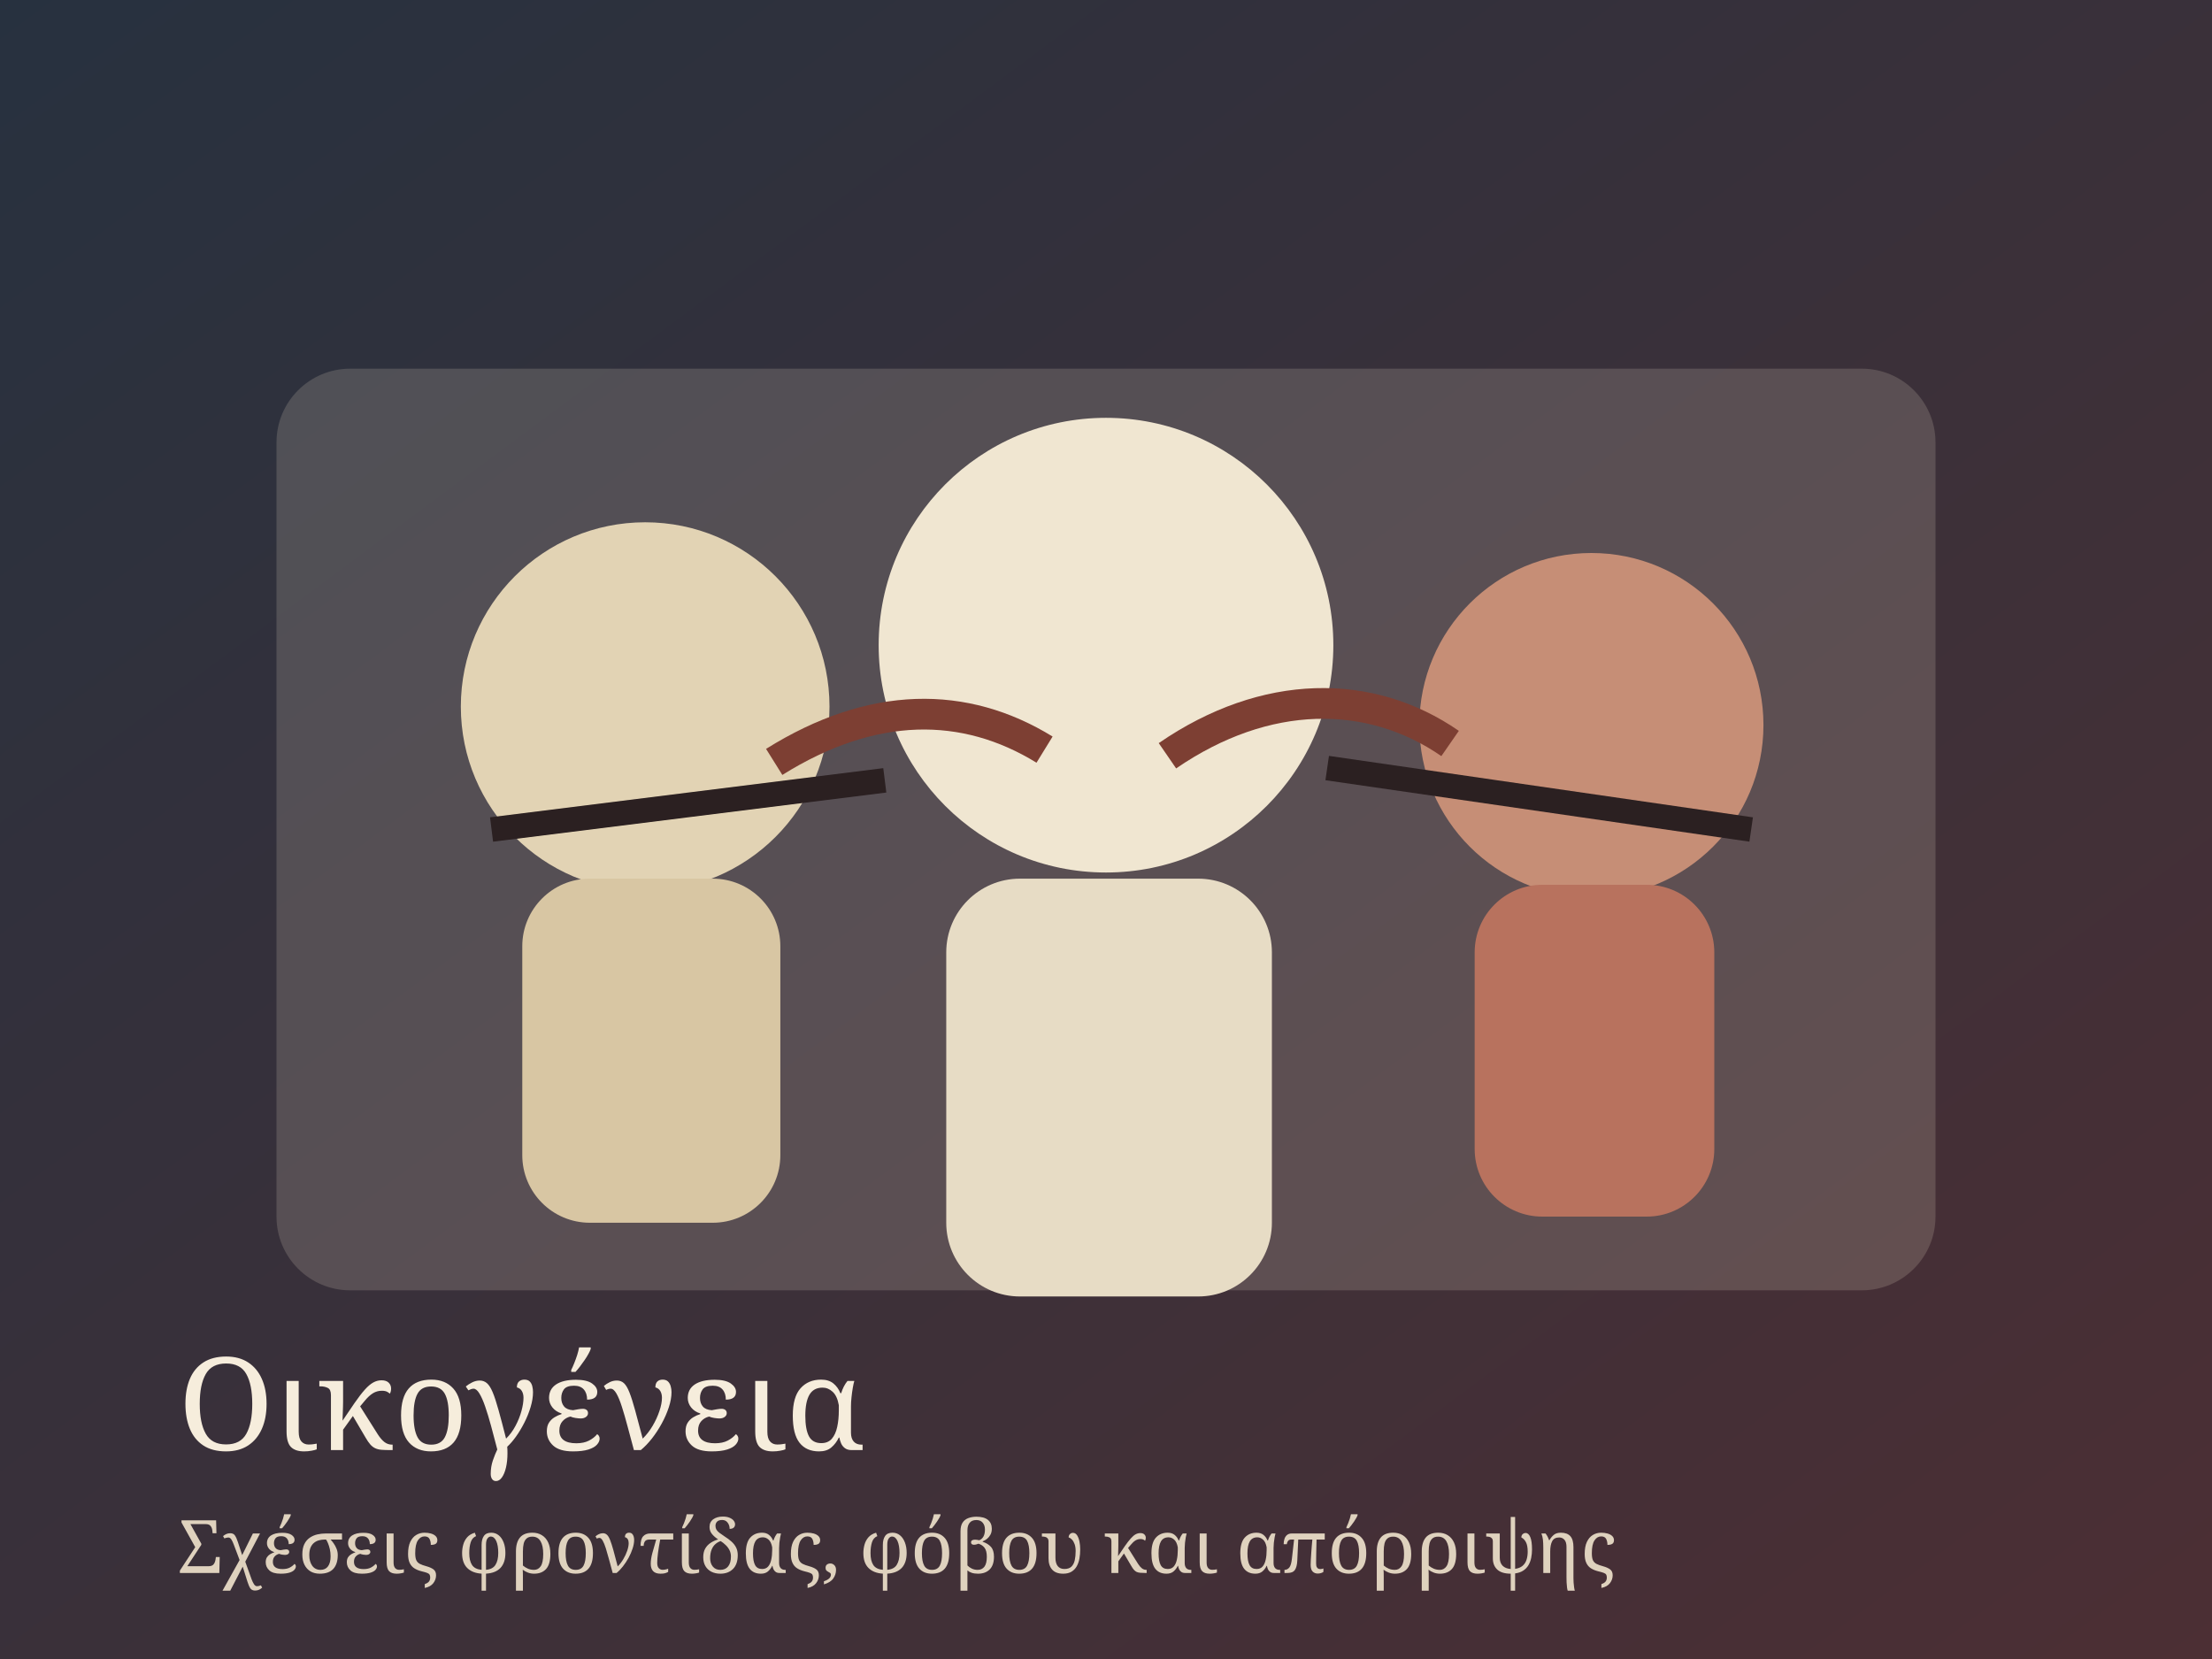
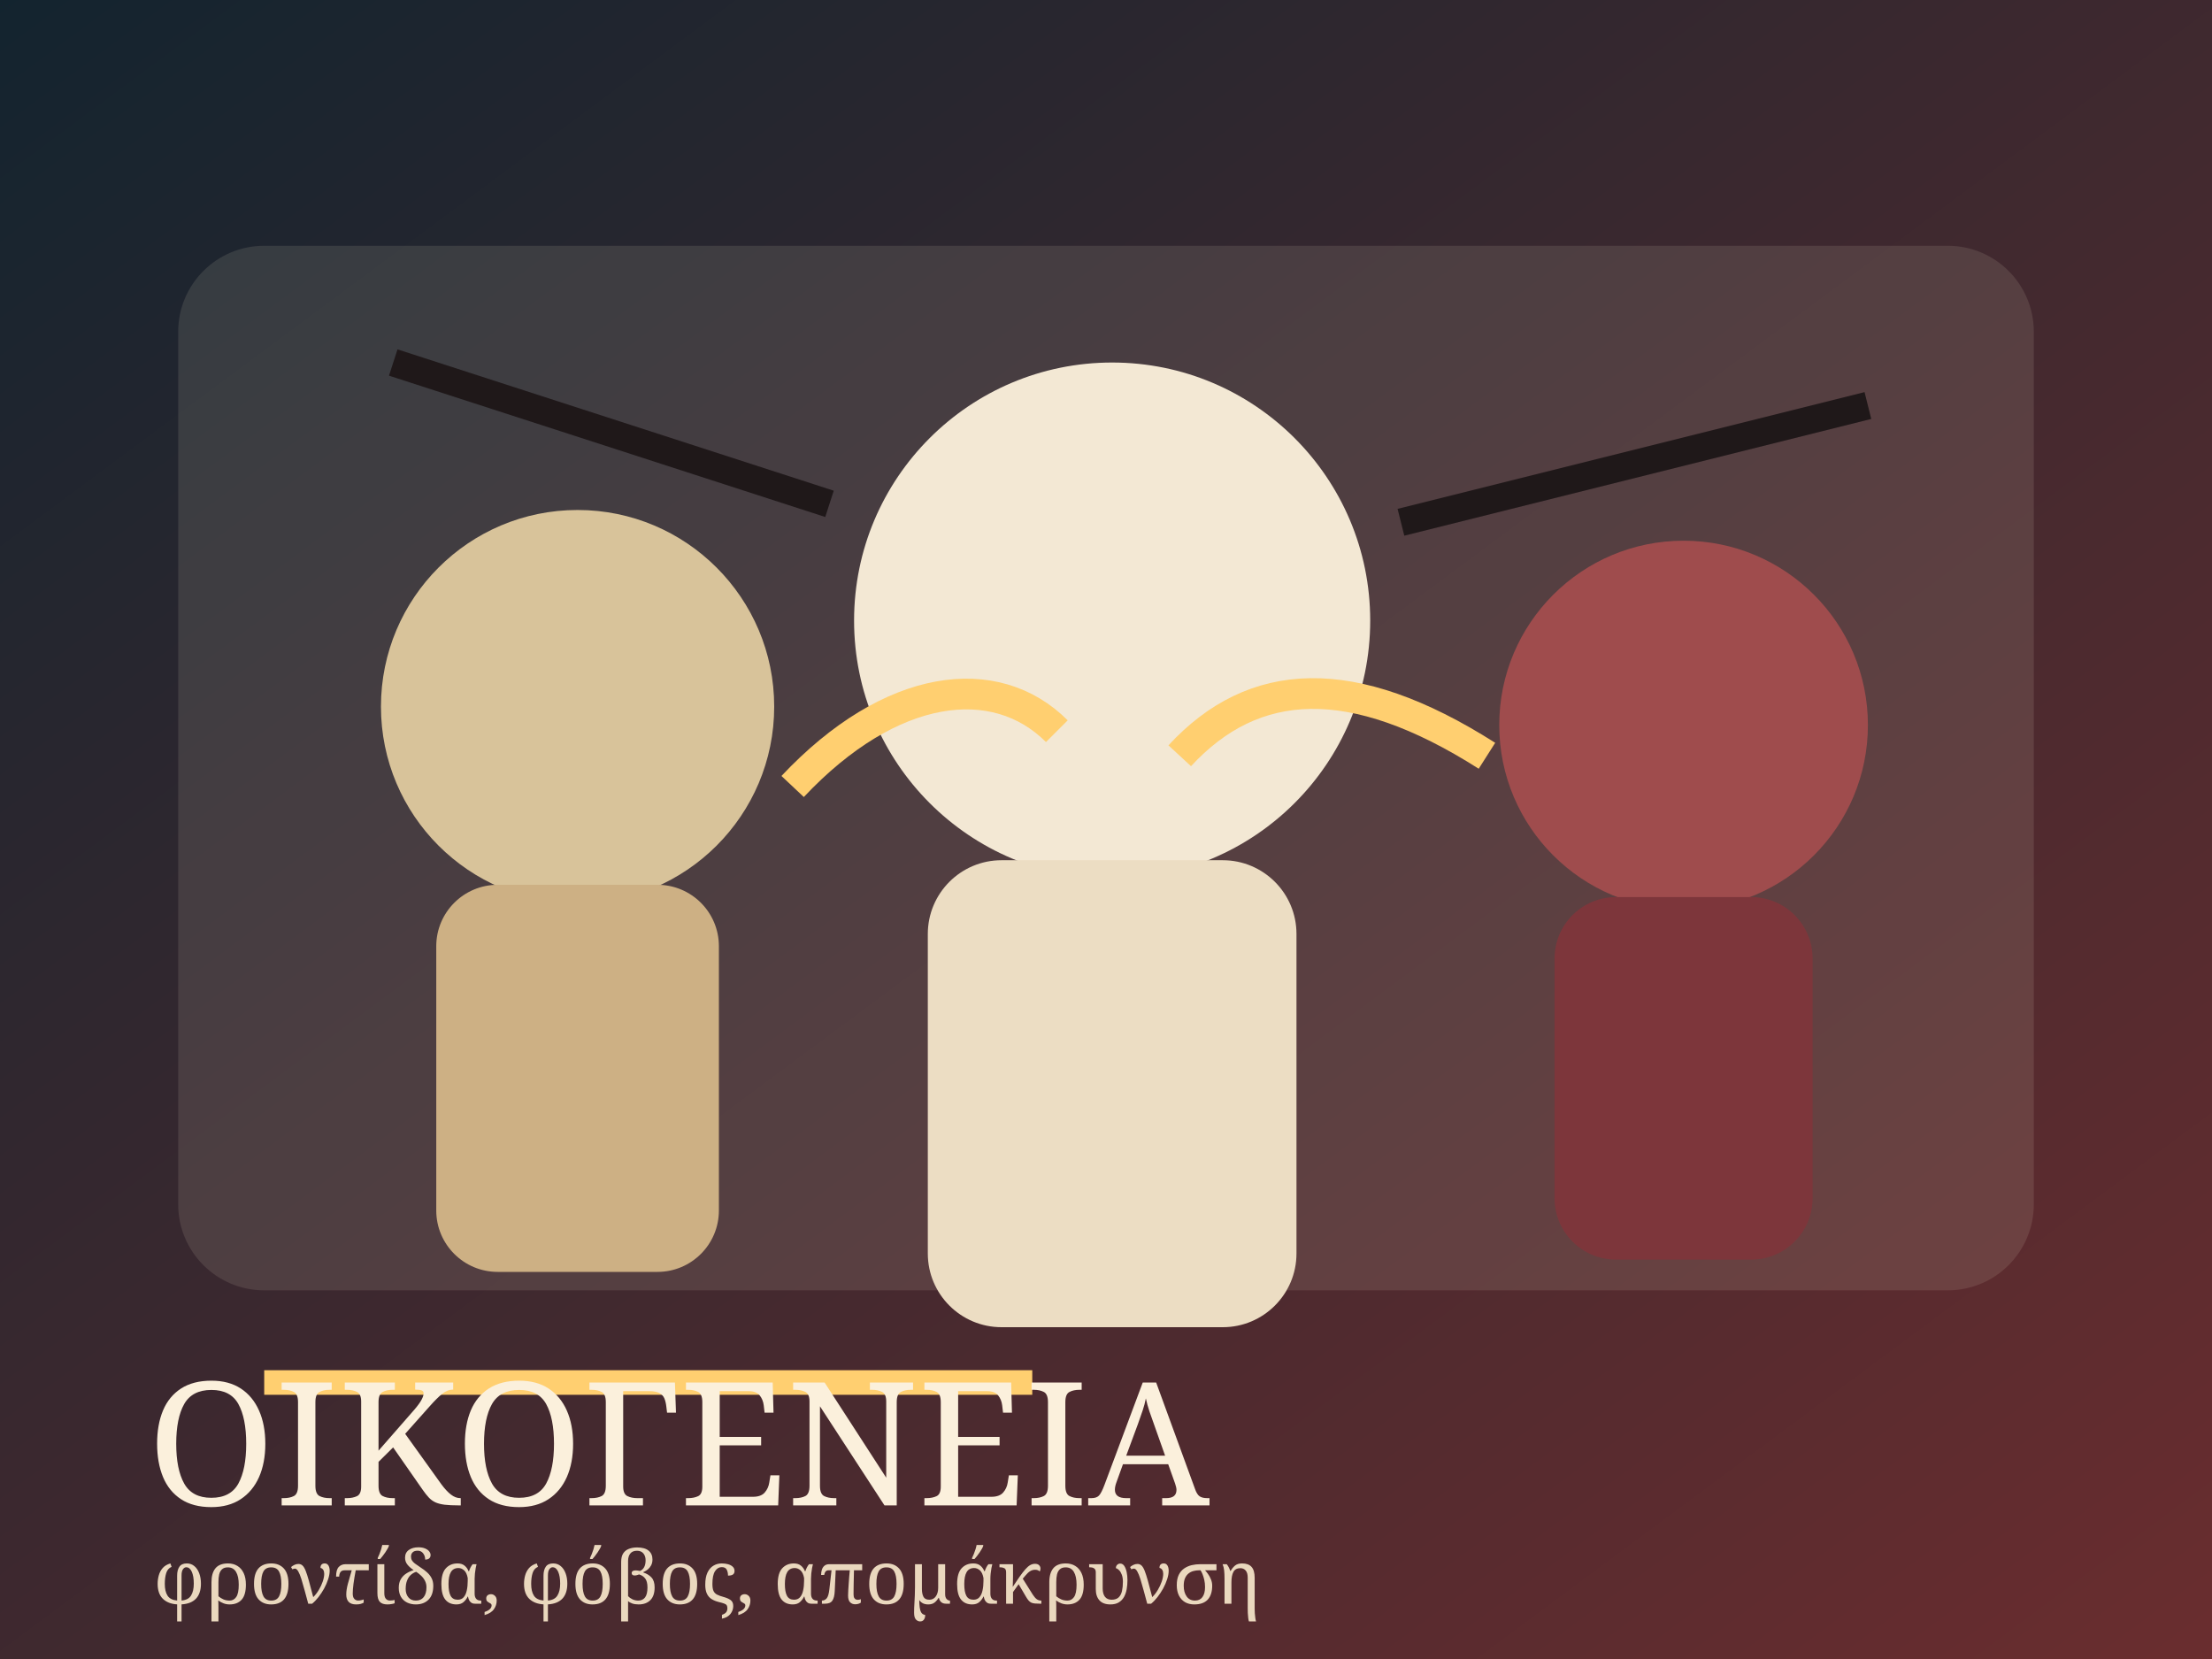
<svg xmlns="http://www.w3.org/2000/svg" width="720" height="540" viewBox="0 0 720 540">
  <defs>
    <linearGradient id="bg" x1="0" y1="0" x2="1" y2="1">
-       <stop offset="0" stop-color="#27313f" />
-       <stop offset="1" stop-color="#4c2f34" />
+       <stop offset="0" stop-color="#13242f" />
+       <stop offset="1" stop-color="#6a2d2f" />
    </linearGradient>
  </defs>
  <rect width="720" height="540" fill="url(#bg)" />
-   <rect x="90" y="120" width="540" height="300" rx="24" fill="#e7dcc5" opacity="0.18" />
-   <circle cx="210" cy="230" r="60" fill="#e2d3b4" />
-   <rect x="170" y="286" width="84" height="112" rx="22" fill="#d8c6a3" />
-   <circle cx="360" cy="210" r="74" fill="#f0e6d1" />
-   <rect x="308" y="286" width="106" height="136" rx="24" fill="#e7dcc5" />
-   <circle cx="518" cy="236" r="56" fill="#c68e76" />
-   <rect x="480" y="288" width="78" height="108" rx="22" fill="#b8725e" />
-   <path d="M252 248 C284 228, 314 228, 340 244" stroke="#7d3f33" stroke-width="10" fill="none" />
-   <path d="M380 246 C412 224, 446 224, 472 242" stroke="#7d3f33" stroke-width="10" fill="none" />
-   <line x1="288" y1="254" x2="160" y2="270" stroke="#2b2021" stroke-width="8" />
-   <line x1="432" y1="250" x2="570" y2="270" stroke="#2b2021" stroke-width="8" />
-   <text x="58" y="472" font-size="42" fill="#f6eddc" font-family="Georgia">Οικογένεια</text>
-   <text x="58" y="512" font-size="24" fill="#dfd2be" font-family="Georgia">Σχέσεις φροντίδας, φόβου και απόρριψης</text>
+   <rect x="58" y="80" width="604" height="340" rx="28" fill="#f2e4cb" opacity="0.12" />
+   <circle cx="188" cy="230" r="64" fill="#d8c39a" />
+   <rect x="142" y="288" width="92" height="126" rx="20" fill="#cdb084" />
+   <circle cx="362" cy="202" r="84" fill="#f3e8d4" />
+   <rect x="302" y="280" width="120" height="152" rx="24" fill="#ecddc3" />
+   <circle cx="548" cy="236" r="60" fill="#9f4c4d" />
+   <rect x="506" y="292" width="84" height="118" rx="20" fill="#7d363b" />
+   <path d="M258 256 C290 222, 324 218, 344 238" stroke="#ffcf70" stroke-width="10" fill="none" />
+   <path d="M384 246 C408 220, 440 218, 484 246" stroke="#ffcf70" stroke-width="10" fill="none" />
+   <path d="M270 164 L128 118" stroke="#1f1819" stroke-width="9" />
+   <path d="M456 170 L608 132" stroke="#1f1819" stroke-width="9" />
+   <path d="M86 450 L336 450" stroke="#ffcf70" stroke-width="8" />
+   <text x="48" y="490" font-size="56" fill="#fbf0dc" font-family="Georgia">ΟΙΚΟΓΕΝΕΙΑ</text>
+   <text x="50" y="522" font-size="24" fill="#ead8be" font-family="Georgia">φροντίδα, φόβος, απομάκρυνση</text>
</svg>
